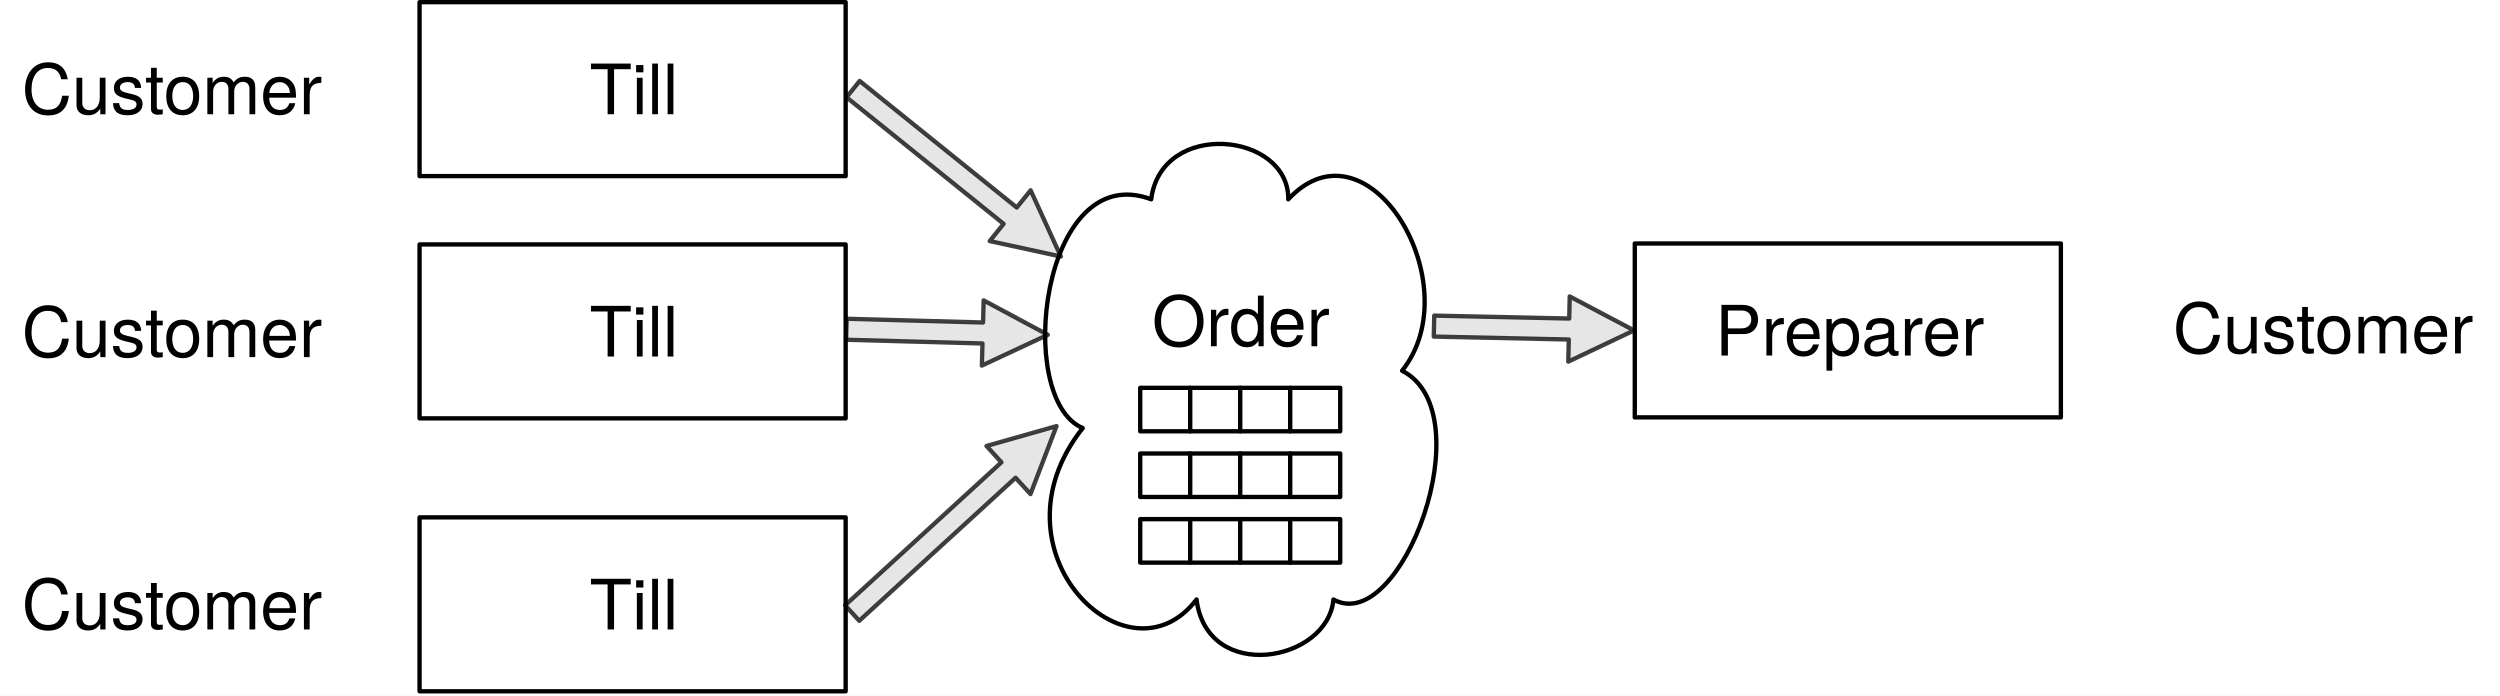
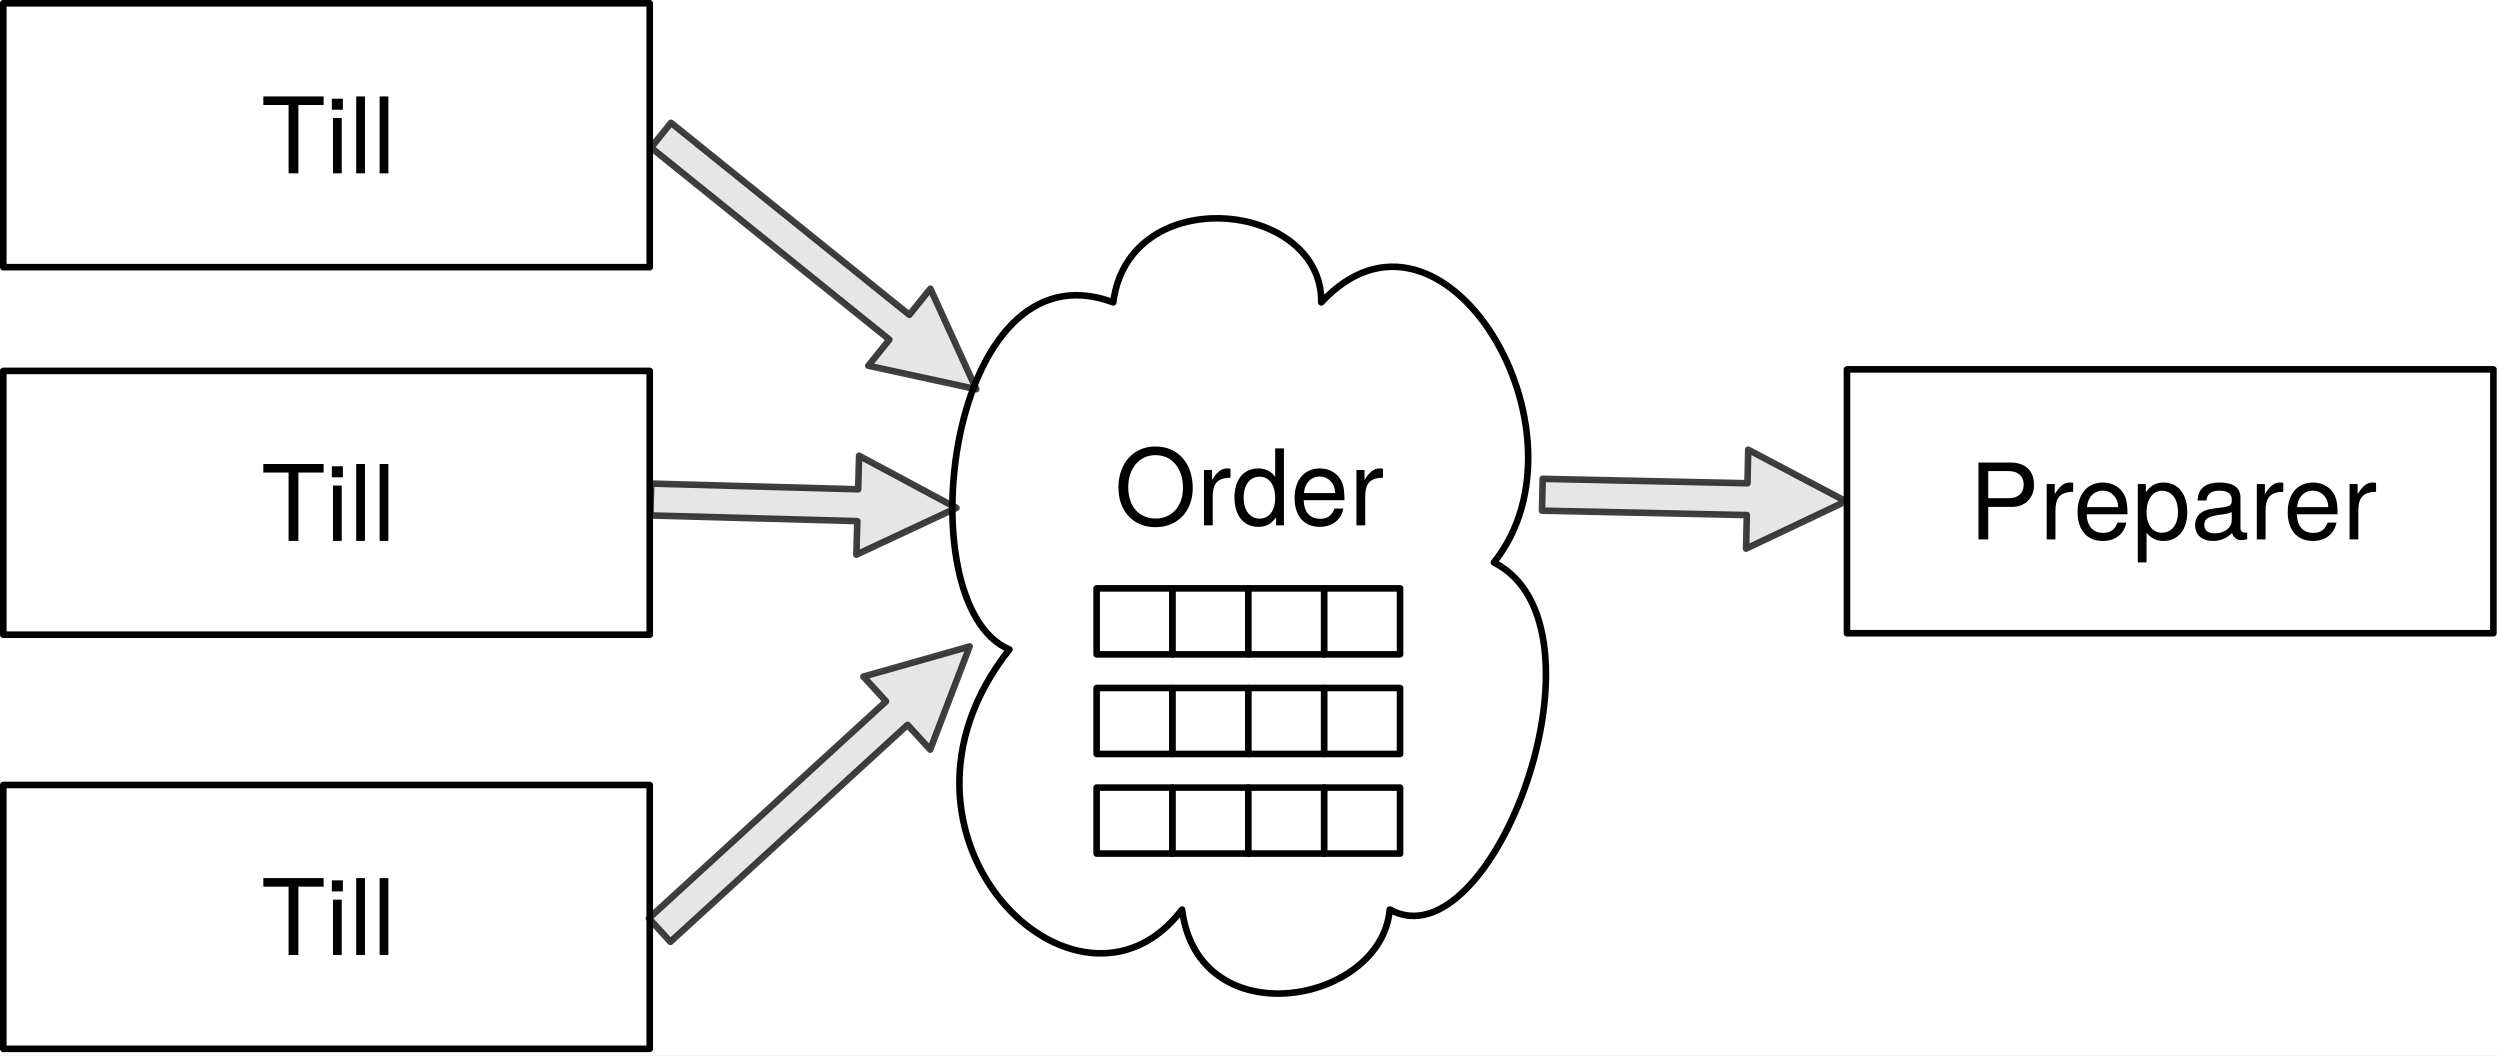
- <svg xmlns="http://www.w3.org/2000/svg" version="1.1" viewBox="123 187 575 160" width="575" height="160">
+ <svg xmlns="http://www.w3.org/2000/svg" version="1.1" viewBox="219 187 379 160" width="379" height="160">
  <defs />
-   <g id="Canvas_1" fill="none" fill-opacity="1" stroke="none" stroke-opacity="1" stroke-dasharray="none">
-     <rect fill="white" x="123" y="187" width="575" height="160" />
+   <g id="Canvas_1" stroke-opacity="1" stroke="none" stroke-dasharray="none" fill="none" fill-opacity="1">
+     <rect fill="white" x="219" y="187" width="379" height="160" />
    <g id="Canvas_1_Layer_1">
-       <g id="Graphic_2">
-         <text transform="translate(128 254.1393)" fill="black">
-           <tspan font-family="Helvetica Neue" font-size="16" fill="black" x="7958079e-19" y="15">Customer</tspan>
-         </text>
-       </g>
      <g id="Graphic_5">
        <rect x="219.5" y="243.224" width="98" height="40" fill="white" />
        <rect x="219.5" y="243.224" width="98" height="40" stroke="black" stroke-linecap="round" stroke-linejoin="round" stroke-width="1" />
        <text transform="translate(224.5 254)" fill="black">
          <tspan font-family="Helvetica Neue" font-size="16" fill="black" x="34.08" y="15">Till</tspan>
        </text>
      </g>
      <g id="Graphic_7">
        <path d="M 372.026 285.454 C 356.188 278.862 362.504 223.372 387.77 232.84 C 390.114 214.384 419.495 217.38 419.303 232.84 C 437.726 213.066 461.27 252.496 445.478 272.271 C 464.428 281.858 445.239 333.512 429.688 324.884 C 428.443 339.266 400.641 344.298 398.201 324.884 C 382.458 345.618 349.632 313.738 372.026 285.454 Z" fill="white" />
        <path d="M 372.026 285.454 C 356.188 278.862 362.504 223.372 387.77 232.84 C 390.114 214.384 419.495 217.38 419.303 232.84 C 437.726 213.066 461.27 252.496 445.478 272.271 C 464.428 281.858 445.239 333.512 429.688 324.884 C 428.443 339.266 400.641 344.298 398.201 324.884 C 382.458 345.618 349.632 313.738 372.026 285.454 Z" stroke="black" stroke-linecap="round" stroke-linejoin="round" stroke-width="1" />
        <text transform="translate(378.95 251.638)" fill="black">
          <tspan font-family="Helvetica Neue" font-size="16" fill="black" x="8.996" y="15">Order</tspan>
-         </text>
-       </g>
-       <g id="Graphic_9">
-         <text transform="translate(622.76 253.276)" fill="black">
-           <tspan font-family="Helvetica Neue" font-size="16" fill="black" x="7958079e-19" y="15">Customer</tspan>
        </text>
      </g>
      <g id="Graphic_12">
        <rect x="499" y="243" width="98" height="40" fill="white" />
        <rect x="499" y="243" width="98" height="40" stroke="black" stroke-linecap="round" stroke-linejoin="round" stroke-width="1" />
        <text transform="translate(504 253.776)" fill="black">
          <tspan font-family="Helvetica Neue" font-size="16" fill="black" x="13.48" y="15">Preparer</tspan>
        </text>
      </g>
      <g id="Graphic_22">
        <path d="M 452.766 264.416 L 452.87 259.589 L 483.92 260.26 L 484.03 255.176 L 498.838 262.997 L 483.705 270.172 L 483.815 265.087 Z" fill="black" fill-opacity=".1" />
        <path d="M 452.766 264.416 L 452.87 259.589 L 483.92 260.26 L 484.03 255.176 L 498.838 262.997 L 483.705 270.172 L 483.815 265.087 Z" stroke="black" stroke-opacity=".75" stroke-linecap="round" stroke-linejoin="round" stroke-width="1" />
      </g>
      <g id="Graphic_51">
        <path d="M 317.596 265.14 L 317.728 260.313 L 349.098 261.175 L 349.238 256.091 L 364 264 L 348.826 271.086 L 348.966 266.002 Z" fill="black" fill-opacity=".1" />
        <path d="M 317.596 265.14 L 317.728 260.313 L 349.098 261.175 L 349.238 256.091 L 364 264 L 348.826 271.086 L 348.966 266.002 Z" stroke="black" stroke-opacity=".75" stroke-linecap="round" stroke-linejoin="round" stroke-width="1" />
      </g>
      <g id="Graphic_52">
        <rect x="219.5" y="306" width="98" height="40" fill="white" />
        <rect x="219.5" y="306" width="98" height="40" stroke="black" stroke-linecap="round" stroke-linejoin="round" stroke-width="1" />
        <text transform="translate(224.5 316.776)" fill="black">
          <tspan font-family="Helvetica Neue" font-size="16" fill="black" x="34.08" y="15">Till</tspan>
        </text>
      </g>
      <g id="Graphic_53">
        <rect x="219.5" y="187.5" width="98" height="40" fill="white" />
        <rect x="219.5" y="187.5" width="98" height="40" stroke="black" stroke-linecap="round" stroke-linejoin="round" stroke-width="1" />
        <text transform="translate(224.5 198.276)" fill="black">
          <tspan font-family="Helvetica Neue" font-size="16" fill="black" x="34.08" y="15">Till</tspan>
-         </text>
-       </g>
-       <g id="Graphic_54">
-         <text transform="translate(128 198.276)" fill="black">
-           <tspan font-family="Helvetica Neue" font-size="16" fill="black" x="7958079e-19" y="15">Customer</tspan>
-         </text>
-       </g>
-       <g id="Graphic_55">
-         <text transform="translate(128 316.776)" fill="black">
-           <tspan font-family="Helvetica Neue" font-size="16" fill="black" x="7958079e-19" y="15">Customer</tspan>
        </text>
      </g>
      <g id="Graphic_56">
        <path d="M 317.692 209.377 L 320.721 205.617 L 356.854 234.726 L 360.044 230.766 L 367 246 L 350.634 242.447 L 353.825 238.486 Z" fill="black" fill-opacity=".1" />
        <path d="M 317.692 209.377 L 320.721 205.617 L 356.854 234.726 L 360.044 230.766 L 367 246 L 350.634 242.447 L 353.825 238.486 Z" stroke="black" stroke-opacity=".75" stroke-linecap="round" stroke-linejoin="round" stroke-width="1" />
      </g>
      <g id="Graphic_57">
        <path d="M 320.63 329.781 L 317.37 326.219 L 353.323 293.326 L 349.89 289.574 L 366 285 L 360.015 300.641 L 356.582 296.889 Z" fill="black" fill-opacity=".1" />
        <path d="M 320.63 329.781 L 317.37 326.219 L 353.323 293.326 L 349.89 289.574 L 366 285 L 360.015 300.641 L 356.582 296.889 Z" stroke="black" stroke-opacity=".75" stroke-linecap="round" stroke-linejoin="round" stroke-width="1" />
      </g>
      <g id="Group_75">
        <g id="Group_64">
          <g id="Graphic_60">
            <rect x="385.25" y="276.2" width="11.5" height="10" fill="white" />
            <rect x="385.25" y="276.2" width="11.5" height="10" stroke="black" stroke-linecap="round" stroke-linejoin="round" stroke-width="1" />
          </g>
          <g id="Graphic_61">
            <rect x="396.75" y="276.2" width="11.5" height="10" fill="white" />
            <rect x="396.75" y="276.2" width="11.5" height="10" stroke="black" stroke-linecap="round" stroke-linejoin="round" stroke-width="1" />
          </g>
          <g id="Graphic_62">
            <rect x="408.25" y="276.2" width="11.5" height="10" fill="white" />
            <rect x="408.25" y="276.2" width="11.5" height="10" stroke="black" stroke-linecap="round" stroke-linejoin="round" stroke-width="1" />
          </g>
          <g id="Graphic_63">
            <rect x="419.75" y="276.2" width="11.5" height="10" fill="white" />
            <rect x="419.75" y="276.2" width="11.5" height="10" stroke="black" stroke-linecap="round" stroke-linejoin="round" stroke-width="1" />
          </g>
        </g>
        <g id="Group_65">
          <g id="Graphic_69">
            <rect x="385.25" y="291.3" width="11.5" height="10" fill="white" />
            <rect x="385.25" y="291.3" width="11.5" height="10" stroke="black" stroke-linecap="round" stroke-linejoin="round" stroke-width="1" />
          </g>
          <g id="Graphic_68">
            <rect x="396.75" y="291.3" width="11.5" height="10" fill="white" />
            <rect x="396.75" y="291.3" width="11.5" height="10" stroke="black" stroke-linecap="round" stroke-linejoin="round" stroke-width="1" />
          </g>
          <g id="Graphic_67">
            <rect x="408.25" y="291.3" width="11.5" height="10" fill="white" />
            <rect x="408.25" y="291.3" width="11.5" height="10" stroke="black" stroke-linecap="round" stroke-linejoin="round" stroke-width="1" />
          </g>
          <g id="Graphic_66">
            <rect x="419.75" y="291.3" width="11.5" height="10" fill="white" />
            <rect x="419.75" y="291.3" width="11.5" height="10" stroke="black" stroke-linecap="round" stroke-linejoin="round" stroke-width="1" />
          </g>
        </g>
        <g id="Group_70">
          <g id="Graphic_74">
            <rect x="385.25" y="306.4" width="11.5" height="10" fill="white" />
            <rect x="385.25" y="306.4" width="11.5" height="10" stroke="black" stroke-linecap="round" stroke-linejoin="round" stroke-width="1" />
          </g>
          <g id="Graphic_73">
            <rect x="396.75" y="306.4" width="11.5" height="10" fill="white" />
            <rect x="396.75" y="306.4" width="11.5" height="10" stroke="black" stroke-linecap="round" stroke-linejoin="round" stroke-width="1" />
          </g>
          <g id="Graphic_72">
            <rect x="408.25" y="306.4" width="11.5" height="10" fill="white" />
            <rect x="408.25" y="306.4" width="11.5" height="10" stroke="black" stroke-linecap="round" stroke-linejoin="round" stroke-width="1" />
          </g>
          <g id="Graphic_71">
            <rect x="419.75" y="306.4" width="11.5" height="10" fill="white" />
            <rect x="419.75" y="306.4" width="11.5" height="10" stroke="black" stroke-linecap="round" stroke-linejoin="round" stroke-width="1" />
          </g>
        </g>
      </g>
    </g>
  </g>
</svg>
